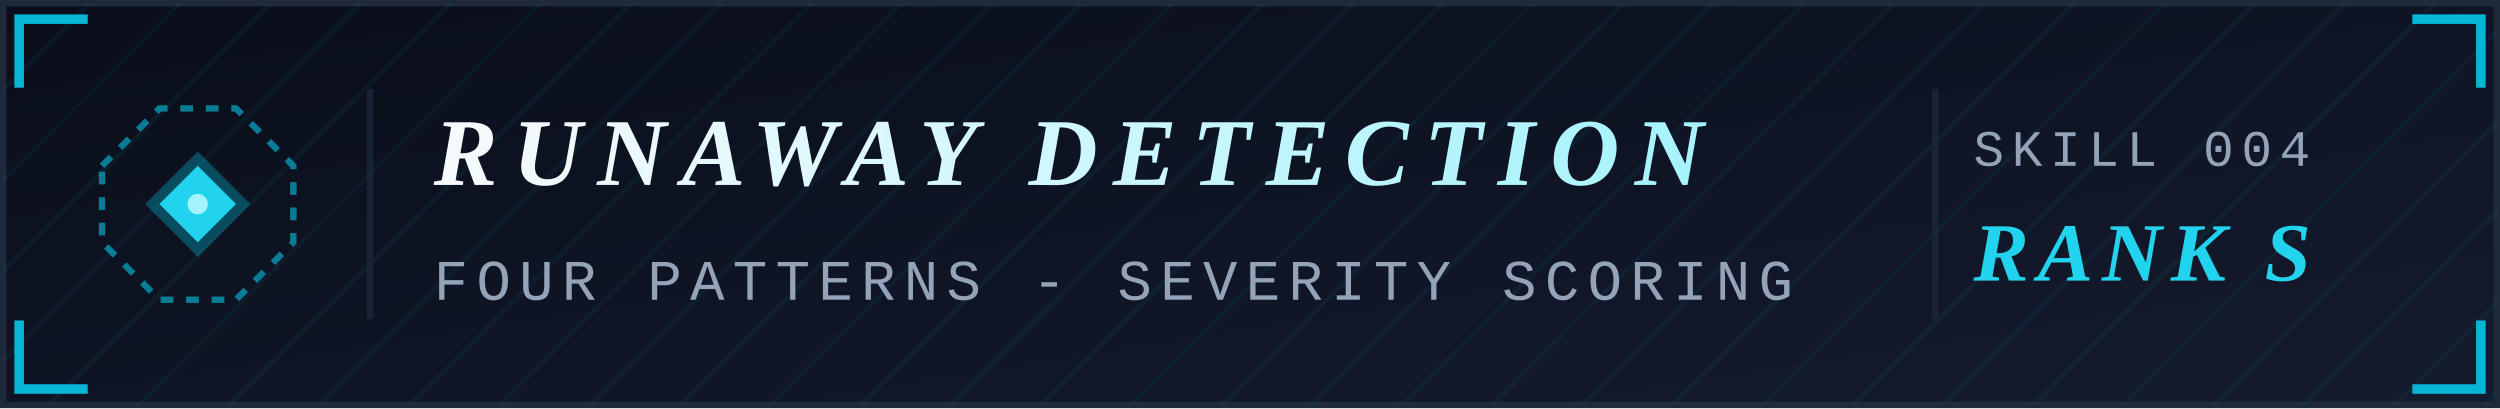
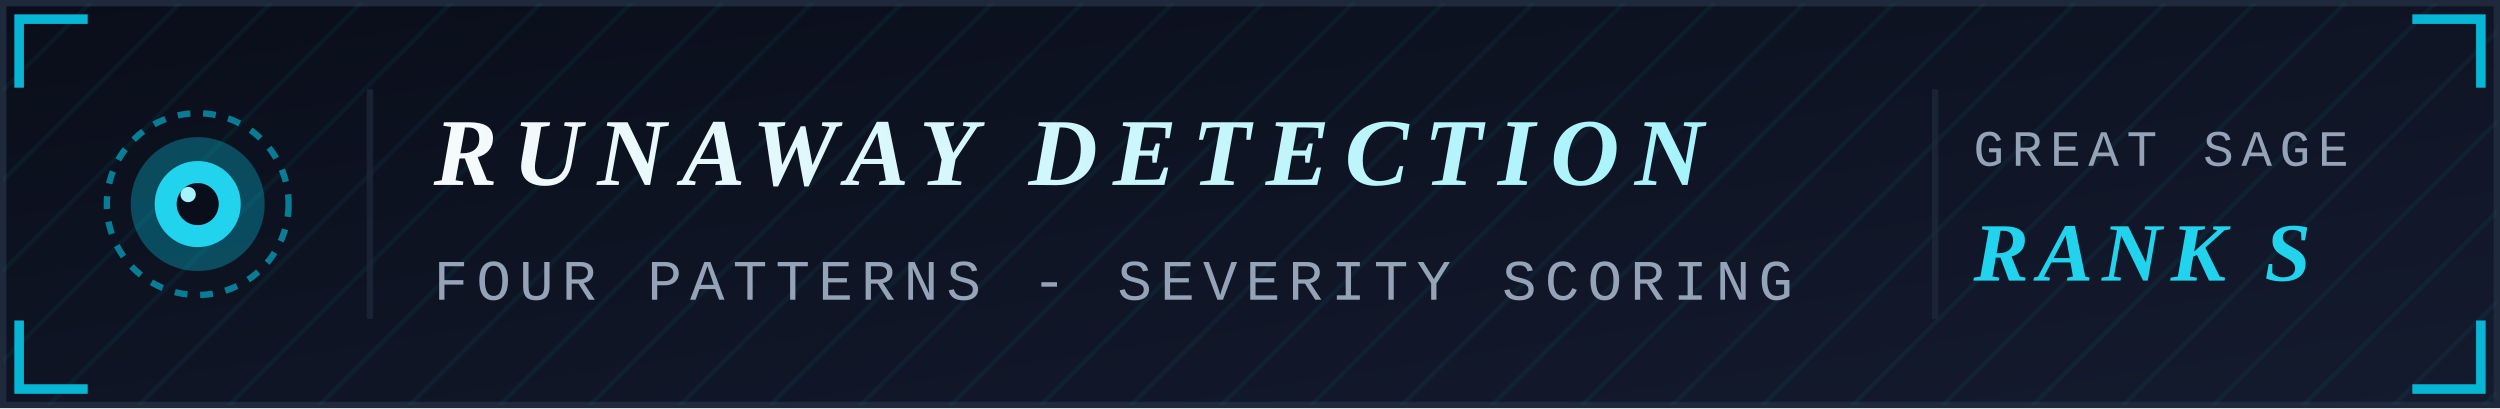
<svg xmlns="http://www.w3.org/2000/svg" width="392" height="64" viewBox="0 0 392 64">
  <defs>
    <linearGradient id="bg" x1="0" y1="0" x2="1" y2="1">
      <stop offset="0" stop-color="#0A0E1A" />
      <stop offset="1" stop-color="#141B2E" />
    </linearGradient>
    <linearGradient id="titleGrad" x1="0" y1="0" x2="1" y2="0">
      <stop offset="0" stop-color="#F8FAFC" />
      <stop offset="1" stop-color="#A5F3FC" />
    </linearGradient>
-     <linearGradient id="shim" x1="0" y1="0" x2="1" y2="0">
+     <linearGradient id="themeShim" x1="0" y1="0" x2="1" y2="0">
      <stop offset="0" stop-color="#06B6D4" stop-opacity="0" />
      <stop offset="0.5" stop-color="#22D3EE" stop-opacity="0.9" />
      <stop offset="1" stop-color="#06B6D4" stop-opacity="0" />
    </linearGradient>
    <pattern id="grid" patternUnits="userSpaceOnUse" width="10" height="10" patternTransform="rotate(45)">
      <line x1="0" y1="0" x2="0" y2="10" stroke="#06B6D4" stroke-width="1.4" opacity="0.06" />
    </pattern>
  </defs>
  <rect x="0.5" y="0.5" width="391" height="63" fill="url(#bg)" stroke="#1E293B" />
  <rect x="0.5" y="0.5" width="391" height="63" fill="url(#grid)" />
  <path d="M 3 13 L 3 3 L 13 3" stroke="#06B6D4" stroke-width="1.5" fill="none" stroke-linecap="square" />
  <path d="M 379 3 L 389 3 L 389 13" stroke="#06B6D4" stroke-width="1.5" fill="none" stroke-linecap="square" />
  <path d="M 3 51 L 3 61 L 13 61" stroke="#06B6D4" stroke-width="1.5" fill="none" stroke-linecap="square" />
  <path d="M 379 61 L 389 61 L 389 51" stroke="#06B6D4" stroke-width="1.5" fill="none" stroke-linecap="square" />
  <g transform="translate(31.0 32.0)">
-     <polygon points="-15,-6.0 -6.0,-15 6.0,-15 15,-6.0 15,6.0 6.0,15 -6.0,15 -15,6.0" fill="none" stroke="#06B6D4" stroke-width="1" stroke-dasharray="2 2" opacity="0.65" />
-     <polygon points="0,-8.25 8.25,0 0,8.25 -8.25,0" fill="#06B6D4" opacity="0.35" />
-     <polygon points="0,-6.0 6.0,0 0,6.0 -6.0,0" fill="#22D3EE" />
-     <circle cx="0" cy="0" r="1.6" fill="#A5F3FC" />
+     <circle cx="0" cy="0" r="14.25" fill="none" stroke="#06B6D4" stroke-width="1" stroke-dasharray="2 2" opacity="0.65" />
+     <circle cx="0" cy="0" r="10.5" fill="#06B6D4" opacity="0.35" />
+     <circle cx="0" cy="0" r="6.75" fill="#22D3EE" />
+     <circle cx="0" cy="0" r="3.3" fill="#0A0E1A" />
+     <circle cx="-1.5" cy="-1.5" r="1.2" fill="#A5F3FC" />
  </g>
  <line x1="58" y1="14" x2="58" y2="50" stroke="#1E293B" stroke-width="1" opacity="0.7" />
  <text x="68" y="29" font-family="Georgia, 'Crimson Text', 'Times New Roman', serif" font-size="15" font-weight="700" font-style="italic" letter-spacing="2.4" fill="url(#titleGrad)">RUNAWAY DETECTION</text>
  <text x="68" y="47" font-family="'SF Mono', Menlo, Consolas, 'Courier New', monospace" font-size="9" letter-spacing="1.3" fill="#94A3B8">FOUR PATTERNS - SEVERITY SCORING</text>
  <line x1="303.44" y1="14" x2="303.44" y2="50" stroke="#1E293B" stroke-width="1" opacity="0.7" />
-   <text x="309.44" y="26" font-family="'SF Mono', Menlo, Consolas, 'Courier New', monospace" font-size="8" letter-spacing="1.2" fill="#94A3B8">SKILL 004</text>
+   <text x="309.44" y="26" font-family="'SF Mono', Menlo, Consolas, 'Courier New', monospace" font-size="8" letter-spacing="1.2" fill="#94A3B8">GREAT SAGE</text>
  <text x="309.44" y="44" font-family="Georgia, 'Crimson Text', 'Times New Roman', serif" font-size="13" font-weight="700" font-style="italic" letter-spacing="1.4" fill="#22D3EE">RANK S</text>
-   <line x1="14" y1="60" x2="378" y2="60" stroke="url(#shim)" stroke-width="1" />
+   <line x1="14" y1="60" x2="378" y2="60" stroke="url(#themeShim)" stroke-width="1" />
</svg>
